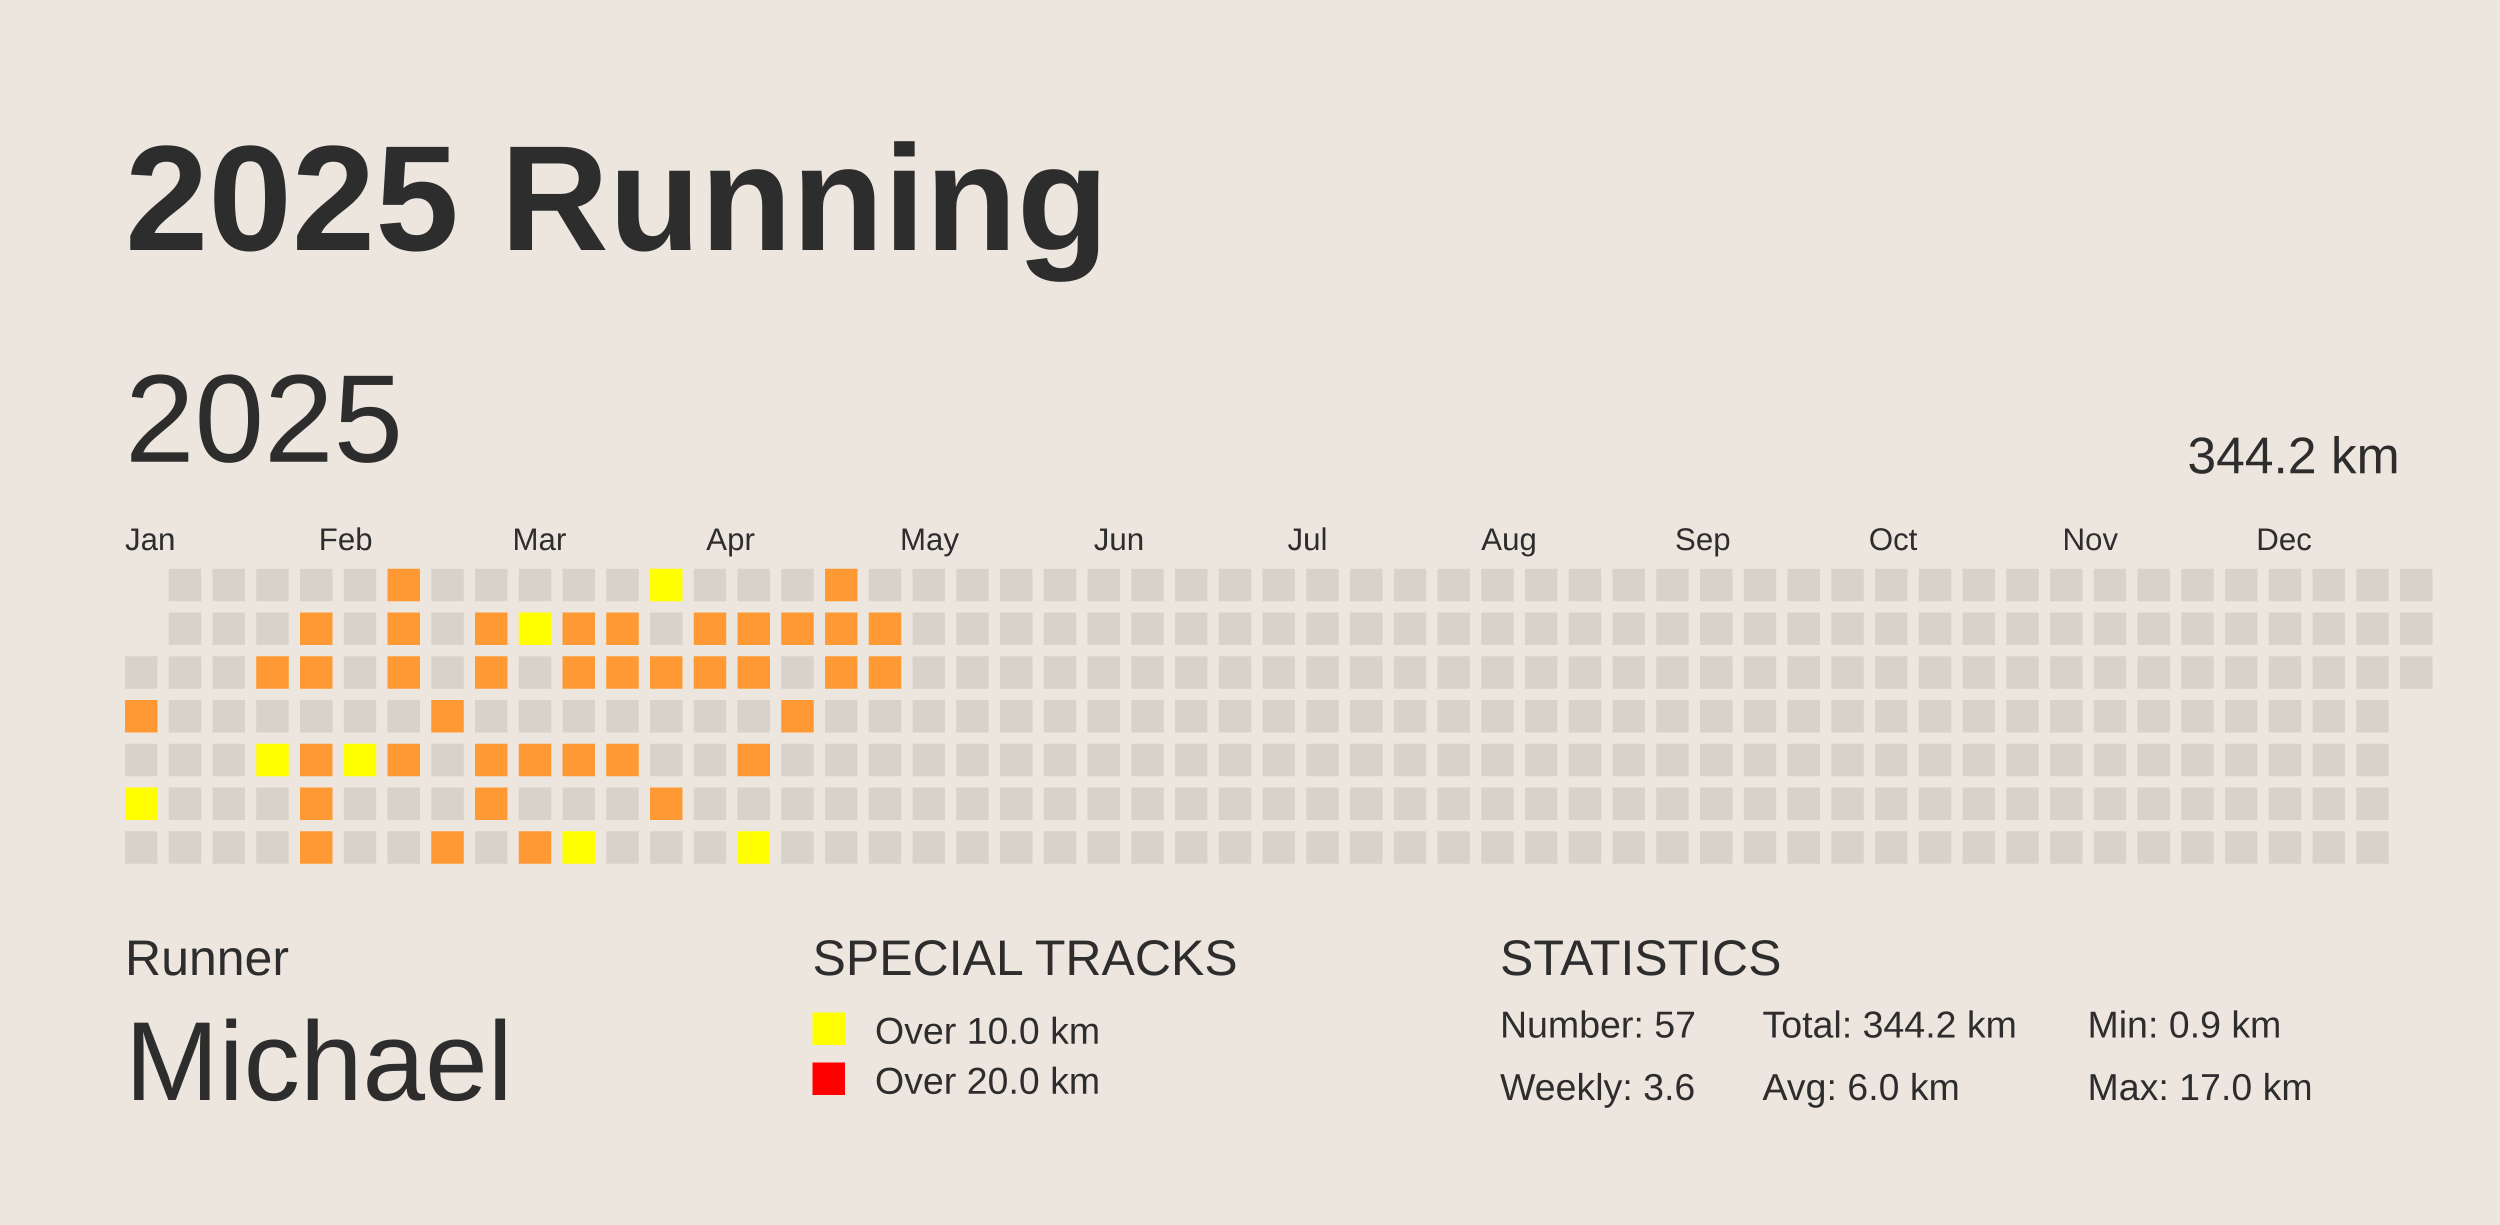
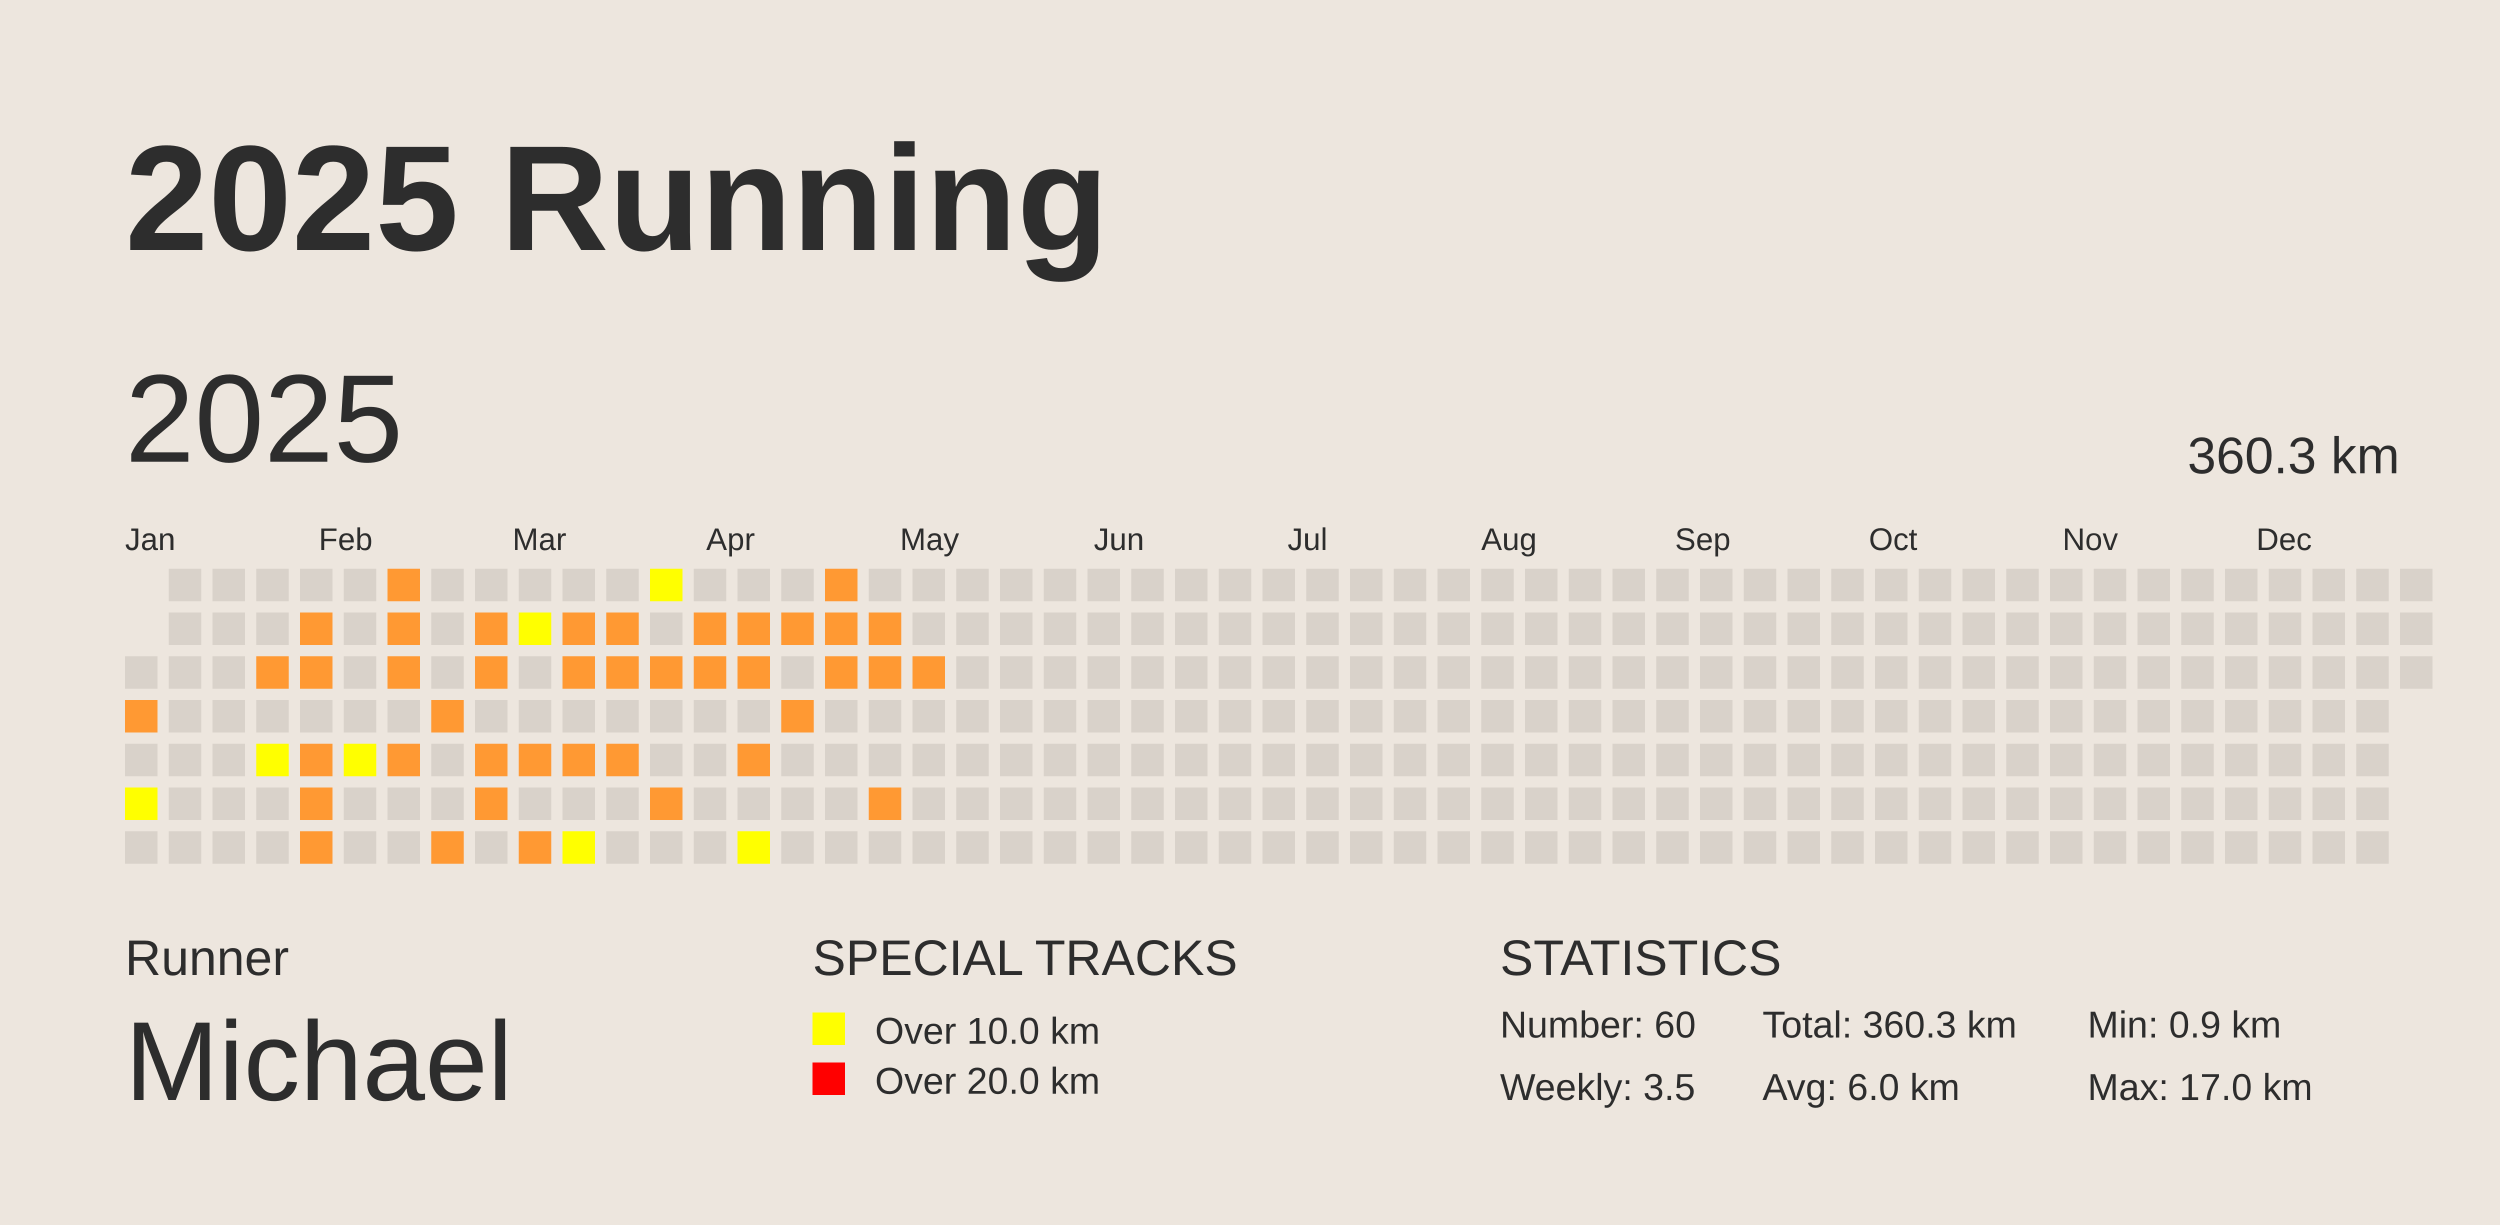
<svg xmlns="http://www.w3.org/2000/svg" baseProfile="full" height="98mm" version="1.1" viewBox="0,0,200,98" width="200mm">
  <defs />
  <rect fill="#EDE6DE" height="98" width="200" x="0" y="0" />
  <text fill="#2D2D2D" style="font-size:12px; font-family:Arial; font-weight:bold;" x="10" y="20">2025 Running</text>
  <text fill="#2D2D2D" style="font-size:4px; font-family:Arial" x="10" y="78">Runner</text>
  <text fill="#2D2D2D" style="font-size:9px; font-family:Arial" x="10" y="88">Michael</text>
  <text fill="#2D2D2D" style="font-size:4px; font-family:Arial" x="65" y="78">SPECIAL TRACKS</text>
  <rect fill="yellow" height="2.6" width="2.6" x="65" y="81" />
  <text fill="#2D2D2D" style="font-size:3px; font-family:Arial" x="70" y="83.5">Over 10.0 km</text>
  <rect fill="red" height="2.6" width="2.6" x="65" y="85" />
  <text fill="#2D2D2D" style="font-size:3px; font-family:Arial" x="70" y="87.5">Over 20.0 km</text>
  <text fill="#2D2D2D" style="font-size:4px; font-family:Arial" x="120" y="78">STATISTICS</text>
-   <text fill="#2D2D2D" style="font-size:3px; font-family:Arial" x="120" y="83">Number: 57</text>
-   <text fill="#2D2D2D" style="font-size:3px; font-family:Arial" x="120" y="88">Weekly: 3.6</text>
-   <text fill="#2D2D2D" style="font-size:3px; font-family:Arial" x="141" y="83">Total: 344.2 km</text>
+   <text fill="#2D2D2D" style="font-size:3px; font-family:Arial" x="120" y="83">Number: 60</text>
+   <text fill="#2D2D2D" style="font-size:3px; font-family:Arial" x="120" y="88">Weekly: 3.5</text>
+   <text fill="#2D2D2D" style="font-size:3px; font-family:Arial" x="141" y="83">Total: 360.3 km</text>
  <text fill="#2D2D2D" style="font-size:3px; font-family:Arial" x="141" y="88">Avg: 6.0 km</text>
  <text fill="#2D2D2D" style="font-size:3px; font-family:Arial" x="167" y="83">Min: 0.9 km</text>
  <text fill="#2D2D2D" style="font-size:3px; font-family:Arial" x="167" y="88">Max: 17.0 km</text>
  <text dominant-baseline="hanging" fill="#2D2D2D" style="font-size:10.0px; font-family:Arial;" x="10" y="30">2025</text>
-   <text dominant-baseline="hanging" fill="#2D2D2D" style="font-size:4.125px; font-family:Arial;" x="175" y="35">344.2 km</text>
+   <text dominant-baseline="hanging" fill="#2D2D2D" style="font-size:4.125px; font-family:Arial;" x="175" y="35">360.3 km</text>
  <text fill="#2D2D2D" style="font-size:2.5px; font-family:Arial" x="10.0" y="44">Jan</text>
  <text fill="#2D2D2D" style="font-size:2.5px; font-family:Arial" x="25.5" y="44">Feb</text>
  <text fill="#2D2D2D" style="font-size:2.5px; font-family:Arial" x="41.0" y="44">Mar</text>
  <text fill="#2D2D2D" style="font-size:2.5px; font-family:Arial" x="56.5" y="44">Apr</text>
  <text fill="#2D2D2D" style="font-size:2.5px; font-family:Arial" x="72.0" y="44">May</text>
  <text fill="#2D2D2D" style="font-size:2.5px; font-family:Arial" x="87.5" y="44">Jun</text>
  <text fill="#2D2D2D" style="font-size:2.5px; font-family:Arial" x="103.0" y="44">Jul</text>
  <text fill="#2D2D2D" style="font-size:2.5px; font-family:Arial" x="118.5" y="44">Aug</text>
  <text fill="#2D2D2D" style="font-size:2.5px; font-family:Arial" x="134.0" y="44">Sep</text>
  <text fill="#2D2D2D" style="font-size:2.5px; font-family:Arial" x="149.5" y="44">Oct</text>
  <text fill="#2D2D2D" style="font-size:2.5px; font-family:Arial" x="165.0" y="44">Nov</text>
  <text fill="#2D2D2D" style="font-size:2.5px; font-family:Arial" x="180.5" y="44">Dec</text>
  <rect fill="#D9D2CA" height="2.6" width="2.6" x="10.0" y="52.5" />
  <rect fill="#FF9933" height="2.6" width="2.6" x="10.0" y="56.0" />
  <rect fill="#D9D2CA" height="2.6" width="2.6" x="10.0" y="59.5" />
  <rect fill="yellow" height="2.6" width="2.6" x="10.0" y="63.0" />
  <rect fill="#D9D2CA" height="2.6" width="2.6" x="10.0" y="66.5" />
  <rect fill="#D9D2CA" height="2.6" width="2.6" x="13.5" y="45.5" />
  <rect fill="#D9D2CA" height="2.6" width="2.6" x="13.5" y="49.0" />
  <rect fill="#D9D2CA" height="2.6" width="2.6" x="13.5" y="52.5" />
  <rect fill="#D9D2CA" height="2.6" width="2.6" x="13.5" y="56.0" />
  <rect fill="#D9D2CA" height="2.6" width="2.6" x="13.5" y="59.5" />
  <rect fill="#D9D2CA" height="2.6" width="2.6" x="13.5" y="63.0" />
  <rect fill="#D9D2CA" height="2.6" width="2.6" x="13.5" y="66.5" />
  <rect fill="#D9D2CA" height="2.6" width="2.6" x="17.0" y="45.5" />
  <rect fill="#D9D2CA" height="2.6" width="2.6" x="17.0" y="49.0" />
  <rect fill="#D9D2CA" height="2.6" width="2.6" x="17.0" y="52.5" />
  <rect fill="#D9D2CA" height="2.6" width="2.6" x="17.0" y="56.0" />
  <rect fill="#D9D2CA" height="2.6" width="2.6" x="17.0" y="59.5" />
  <rect fill="#D9D2CA" height="2.6" width="2.6" x="17.0" y="63.0" />
  <rect fill="#D9D2CA" height="2.6" width="2.6" x="17.0" y="66.5" />
  <rect fill="#D9D2CA" height="2.6" width="2.6" x="20.5" y="45.5" />
  <rect fill="#D9D2CA" height="2.6" width="2.6" x="20.5" y="49.0" />
  <rect fill="#FF9933" height="2.6" width="2.6" x="20.5" y="52.5" />
  <rect fill="#D9D2CA" height="2.6" width="2.6" x="20.5" y="56.0" />
  <rect fill="yellow" height="2.6" width="2.6" x="20.5" y="59.5" />
  <rect fill="#D9D2CA" height="2.6" width="2.6" x="20.5" y="63.0" />
  <rect fill="#D9D2CA" height="2.6" width="2.6" x="20.5" y="66.5" />
  <rect fill="#D9D2CA" height="2.6" width="2.6" x="24.0" y="45.5" />
  <rect fill="#FF9933" height="2.6" width="2.6" x="24.0" y="49.0" />
  <rect fill="#FF9933" height="2.6" width="2.6" x="24.0" y="52.5" />
  <rect fill="#D9D2CA" height="2.6" width="2.6" x="24.0" y="56.0" />
  <rect fill="#FF9933" height="2.6" width="2.6" x="24.0" y="59.5" />
  <rect fill="#FF9933" height="2.6" width="2.6" x="24.0" y="63.0" />
  <rect fill="#FF9933" height="2.6" width="2.6" x="24.0" y="66.5" />
  <rect fill="#D9D2CA" height="2.6" width="2.6" x="27.5" y="45.5" />
  <rect fill="#D9D2CA" height="2.6" width="2.6" x="27.5" y="49.0" />
  <rect fill="#D9D2CA" height="2.6" width="2.6" x="27.5" y="52.5" />
  <rect fill="#D9D2CA" height="2.6" width="2.6" x="27.5" y="56.0" />
  <rect fill="yellow" height="2.6" width="2.6" x="27.5" y="59.5" />
  <rect fill="#D9D2CA" height="2.6" width="2.6" x="27.5" y="63.0" />
  <rect fill="#D9D2CA" height="2.6" width="2.6" x="27.5" y="66.5" />
  <rect fill="#FF9933" height="2.6" width="2.6" x="31.0" y="45.5" />
  <rect fill="#FF9933" height="2.6" width="2.6" x="31.0" y="49.0" />
  <rect fill="#FF9933" height="2.6" width="2.6" x="31.0" y="52.5" />
  <rect fill="#D9D2CA" height="2.6" width="2.6" x="31.0" y="56.0" />
  <rect fill="#FF9933" height="2.6" width="2.6" x="31.0" y="59.5" />
  <rect fill="#D9D2CA" height="2.6" width="2.6" x="31.0" y="63.0" />
  <rect fill="#D9D2CA" height="2.6" width="2.6" x="31.0" y="66.5" />
  <rect fill="#D9D2CA" height="2.6" width="2.6" x="34.5" y="45.5" />
  <rect fill="#D9D2CA" height="2.6" width="2.6" x="34.5" y="49.0" />
  <rect fill="#D9D2CA" height="2.6" width="2.6" x="34.5" y="52.5" />
  <rect fill="#FF9933" height="2.6" width="2.6" x="34.5" y="56.0" />
  <rect fill="#D9D2CA" height="2.6" width="2.6" x="34.5" y="59.5" />
  <rect fill="#D9D2CA" height="2.6" width="2.6" x="34.5" y="63.0" />
  <rect fill="#FF9933" height="2.6" width="2.6" x="34.5" y="66.5" />
  <rect fill="#D9D2CA" height="2.6" width="2.6" x="38.0" y="45.5" />
  <rect fill="#FF9933" height="2.6" width="2.6" x="38.0" y="49.0" />
  <rect fill="#FF9933" height="2.6" width="2.6" x="38.0" y="52.5" />
  <rect fill="#D9D2CA" height="2.6" width="2.6" x="38.0" y="56.0" />
  <rect fill="#FF9933" height="2.6" width="2.6" x="38.0" y="59.5" />
  <rect fill="#FF9933" height="2.6" width="2.6" x="38.0" y="63.0" />
  <rect fill="#D9D2CA" height="2.6" width="2.6" x="38.0" y="66.5" />
  <rect fill="#D9D2CA" height="2.6" width="2.6" x="41.5" y="45.5" />
  <rect fill="yellow" height="2.6" width="2.6" x="41.5" y="49.0" />
  <rect fill="#D9D2CA" height="2.6" width="2.6" x="41.5" y="52.5" />
  <rect fill="#D9D2CA" height="2.6" width="2.6" x="41.5" y="56.0" />
  <rect fill="#FF9933" height="2.6" width="2.6" x="41.5" y="59.5" />
  <rect fill="#D9D2CA" height="2.6" width="2.6" x="41.5" y="63.0" />
  <rect fill="#FF9933" height="2.6" width="2.6" x="41.5" y="66.5" />
  <rect fill="#D9D2CA" height="2.6" width="2.6" x="45.0" y="45.5" />
  <rect fill="#FF9933" height="2.6" width="2.6" x="45.0" y="49.0" />
  <rect fill="#FF9933" height="2.6" width="2.6" x="45.0" y="52.5" />
  <rect fill="#D9D2CA" height="2.6" width="2.6" x="45.0" y="56.0" />
  <rect fill="#FF9933" height="2.6" width="2.6" x="45.0" y="59.5" />
  <rect fill="#D9D2CA" height="2.6" width="2.6" x="45.0" y="63.0" />
  <rect fill="yellow" height="2.6" width="2.6" x="45.0" y="66.5" />
  <rect fill="#D9D2CA" height="2.6" width="2.6" x="48.5" y="45.5" />
  <rect fill="#FF9933" height="2.6" width="2.6" x="48.5" y="49.0" />
  <rect fill="#FF9933" height="2.6" width="2.6" x="48.5" y="52.5" />
  <rect fill="#D9D2CA" height="2.6" width="2.6" x="48.5" y="56.0" />
  <rect fill="#FF9933" height="2.6" width="2.6" x="48.5" y="59.5" />
  <rect fill="#D9D2CA" height="2.6" width="2.6" x="48.5" y="63.0" />
  <rect fill="#D9D2CA" height="2.6" width="2.6" x="48.5" y="66.5" />
  <rect fill="yellow" height="2.6" width="2.6" x="52.0" y="45.5" />
  <rect fill="#D9D2CA" height="2.6" width="2.6" x="52.0" y="49.0" />
  <rect fill="#FF9933" height="2.6" width="2.6" x="52.0" y="52.5" />
  <rect fill="#D9D2CA" height="2.6" width="2.6" x="52.0" y="56.0" />
  <rect fill="#D9D2CA" height="2.6" width="2.6" x="52.0" y="59.5" />
  <rect fill="#FF9933" height="2.6" width="2.6" x="52.0" y="63.0" />
  <rect fill="#D9D2CA" height="2.6" width="2.6" x="52.0" y="66.5" />
  <rect fill="#D9D2CA" height="2.6" width="2.6" x="55.5" y="45.5" />
  <rect fill="#FF9933" height="2.6" width="2.6" x="55.5" y="49.0" />
  <rect fill="#FF9933" height="2.6" width="2.6" x="55.5" y="52.5" />
  <rect fill="#D9D2CA" height="2.6" width="2.6" x="55.5" y="56.0" />
  <rect fill="#D9D2CA" height="2.6" width="2.6" x="55.5" y="59.5" />
  <rect fill="#D9D2CA" height="2.6" width="2.6" x="55.5" y="63.0" />
  <rect fill="#D9D2CA" height="2.6" width="2.6" x="55.5" y="66.5" />
  <rect fill="#D9D2CA" height="2.6" width="2.6" x="59.0" y="45.5" />
  <rect fill="#FF9933" height="2.6" width="2.6" x="59.0" y="49.0" />
  <rect fill="#FF9933" height="2.6" width="2.6" x="59.0" y="52.5" />
  <rect fill="#D9D2CA" height="2.6" width="2.6" x="59.0" y="56.0" />
  <rect fill="#FF9933" height="2.6" width="2.6" x="59.0" y="59.5" />
  <rect fill="#D9D2CA" height="2.6" width="2.6" x="59.0" y="63.0" />
  <rect fill="yellow" height="2.6" width="2.6" x="59.0" y="66.5" />
  <rect fill="#D9D2CA" height="2.6" width="2.6" x="62.5" y="45.5" />
  <rect fill="#FF9933" height="2.6" width="2.6" x="62.5" y="49.0" />
  <rect fill="#D9D2CA" height="2.6" width="2.6" x="62.5" y="52.5" />
  <rect fill="#FF9933" height="2.6" width="2.6" x="62.5" y="56.0" />
  <rect fill="#D9D2CA" height="2.6" width="2.6" x="62.5" y="59.5" />
  <rect fill="#D9D2CA" height="2.6" width="2.6" x="62.5" y="63.0" />
  <rect fill="#D9D2CA" height="2.6" width="2.6" x="62.5" y="66.5" />
  <rect fill="#FF9933" height="2.6" width="2.6" x="66.0" y="45.5" />
  <rect fill="#FF9933" height="2.6" width="2.6" x="66.0" y="49.0" />
  <rect fill="#FF9933" height="2.6" width="2.6" x="66.0" y="52.5" />
  <rect fill="#D9D2CA" height="2.6" width="2.6" x="66.0" y="56.0" />
  <rect fill="#D9D2CA" height="2.6" width="2.6" x="66.0" y="59.5" />
  <rect fill="#D9D2CA" height="2.6" width="2.6" x="66.0" y="63.0" />
  <rect fill="#D9D2CA" height="2.6" width="2.6" x="66.0" y="66.5" />
  <rect fill="#D9D2CA" height="2.6" width="2.6" x="69.5" y="45.5" />
  <rect fill="#FF9933" height="2.6" width="2.6" x="69.5" y="49.0" />
  <rect fill="#FF9933" height="2.6" width="2.6" x="69.5" y="52.5" />
  <rect fill="#D9D2CA" height="2.6" width="2.6" x="69.5" y="56.0" />
  <rect fill="#D9D2CA" height="2.6" width="2.6" x="69.5" y="59.5" />
-   <rect fill="#D9D2CA" height="2.6" width="2.6" x="69.5" y="63.0" />
+   <rect fill="#FF9933" height="2.6" width="2.6" x="69.5" y="63.0" />
  <rect fill="#D9D2CA" height="2.6" width="2.6" x="69.5" y="66.5" />
  <rect fill="#D9D2CA" height="2.6" width="2.6" x="73.0" y="45.5" />
  <rect fill="#D9D2CA" height="2.6" width="2.6" x="73.0" y="49.0" />
-   <rect fill="#D9D2CA" height="2.6" width="2.6" x="73.0" y="52.5" />
+   <rect fill="#FF9933" height="2.6" width="2.6" x="73.0" y="52.5" />
  <rect fill="#D9D2CA" height="2.6" width="2.6" x="73.0" y="56.0" />
  <rect fill="#D9D2CA" height="2.6" width="2.6" x="73.0" y="59.5" />
  <rect fill="#D9D2CA" height="2.6" width="2.6" x="73.0" y="63.0" />
  <rect fill="#D9D2CA" height="2.6" width="2.6" x="73.0" y="66.5" />
  <rect fill="#D9D2CA" height="2.6" width="2.6" x="76.5" y="45.5" />
  <rect fill="#D9D2CA" height="2.6" width="2.6" x="76.5" y="49.0" />
  <rect fill="#D9D2CA" height="2.6" width="2.6" x="76.5" y="52.5" />
  <rect fill="#D9D2CA" height="2.6" width="2.6" x="76.5" y="56.0" />
  <rect fill="#D9D2CA" height="2.6" width="2.6" x="76.5" y="59.5" />
  <rect fill="#D9D2CA" height="2.6" width="2.6" x="76.5" y="63.0" />
  <rect fill="#D9D2CA" height="2.6" width="2.6" x="76.5" y="66.5" />
  <rect fill="#D9D2CA" height="2.6" width="2.6" x="80.0" y="45.5" />
  <rect fill="#D9D2CA" height="2.6" width="2.6" x="80.0" y="49.0" />
  <rect fill="#D9D2CA" height="2.6" width="2.6" x="80.0" y="52.5" />
  <rect fill="#D9D2CA" height="2.6" width="2.6" x="80.0" y="56.0" />
  <rect fill="#D9D2CA" height="2.6" width="2.6" x="80.0" y="59.5" />
  <rect fill="#D9D2CA" height="2.6" width="2.6" x="80.0" y="63.0" />
  <rect fill="#D9D2CA" height="2.6" width="2.6" x="80.0" y="66.5" />
  <rect fill="#D9D2CA" height="2.6" width="2.6" x="83.5" y="45.5" />
  <rect fill="#D9D2CA" height="2.6" width="2.6" x="83.5" y="49.0" />
  <rect fill="#D9D2CA" height="2.6" width="2.6" x="83.5" y="52.5" />
  <rect fill="#D9D2CA" height="2.6" width="2.6" x="83.5" y="56.0" />
  <rect fill="#D9D2CA" height="2.6" width="2.6" x="83.5" y="59.5" />
  <rect fill="#D9D2CA" height="2.6" width="2.6" x="83.5" y="63.0" />
  <rect fill="#D9D2CA" height="2.6" width="2.6" x="83.5" y="66.5" />
  <rect fill="#D9D2CA" height="2.6" width="2.6" x="87.0" y="45.5" />
  <rect fill="#D9D2CA" height="2.6" width="2.6" x="87.0" y="49.0" />
  <rect fill="#D9D2CA" height="2.6" width="2.6" x="87.0" y="52.5" />
  <rect fill="#D9D2CA" height="2.6" width="2.6" x="87.0" y="56.0" />
  <rect fill="#D9D2CA" height="2.6" width="2.6" x="87.0" y="59.5" />
  <rect fill="#D9D2CA" height="2.6" width="2.6" x="87.0" y="63.0" />
  <rect fill="#D9D2CA" height="2.6" width="2.6" x="87.0" y="66.5" />
  <rect fill="#D9D2CA" height="2.6" width="2.6" x="90.5" y="45.5" />
  <rect fill="#D9D2CA" height="2.6" width="2.6" x="90.5" y="49.0" />
  <rect fill="#D9D2CA" height="2.6" width="2.6" x="90.5" y="52.5" />
  <rect fill="#D9D2CA" height="2.6" width="2.6" x="90.5" y="56.0" />
  <rect fill="#D9D2CA" height="2.6" width="2.6" x="90.5" y="59.5" />
  <rect fill="#D9D2CA" height="2.6" width="2.6" x="90.5" y="63.0" />
  <rect fill="#D9D2CA" height="2.6" width="2.6" x="90.5" y="66.5" />
  <rect fill="#D9D2CA" height="2.6" width="2.6" x="94.0" y="45.5" />
  <rect fill="#D9D2CA" height="2.6" width="2.6" x="94.0" y="49.0" />
  <rect fill="#D9D2CA" height="2.6" width="2.6" x="94.0" y="52.5" />
  <rect fill="#D9D2CA" height="2.6" width="2.6" x="94.0" y="56.0" />
  <rect fill="#D9D2CA" height="2.6" width="2.6" x="94.0" y="59.5" />
  <rect fill="#D9D2CA" height="2.6" width="2.6" x="94.0" y="63.0" />
  <rect fill="#D9D2CA" height="2.6" width="2.6" x="94.0" y="66.5" />
  <rect fill="#D9D2CA" height="2.6" width="2.6" x="97.5" y="45.5" />
  <rect fill="#D9D2CA" height="2.6" width="2.6" x="97.5" y="49.0" />
  <rect fill="#D9D2CA" height="2.6" width="2.6" x="97.5" y="52.5" />
  <rect fill="#D9D2CA" height="2.6" width="2.6" x="97.5" y="56.0" />
  <rect fill="#D9D2CA" height="2.6" width="2.6" x="97.5" y="59.5" />
  <rect fill="#D9D2CA" height="2.6" width="2.6" x="97.5" y="63.0" />
  <rect fill="#D9D2CA" height="2.6" width="2.6" x="97.5" y="66.5" />
  <rect fill="#D9D2CA" height="2.6" width="2.6" x="101.0" y="45.5" />
  <rect fill="#D9D2CA" height="2.6" width="2.6" x="101.0" y="49.0" />
  <rect fill="#D9D2CA" height="2.6" width="2.6" x="101.0" y="52.5" />
  <rect fill="#D9D2CA" height="2.6" width="2.6" x="101.0" y="56.0" />
  <rect fill="#D9D2CA" height="2.6" width="2.6" x="101.0" y="59.5" />
  <rect fill="#D9D2CA" height="2.6" width="2.6" x="101.0" y="63.0" />
  <rect fill="#D9D2CA" height="2.6" width="2.6" x="101.0" y="66.5" />
  <rect fill="#D9D2CA" height="2.6" width="2.6" x="104.5" y="45.5" />
  <rect fill="#D9D2CA" height="2.6" width="2.6" x="104.5" y="49.0" />
  <rect fill="#D9D2CA" height="2.6" width="2.6" x="104.5" y="52.5" />
  <rect fill="#D9D2CA" height="2.6" width="2.6" x="104.5" y="56.0" />
  <rect fill="#D9D2CA" height="2.6" width="2.6" x="104.5" y="59.5" />
  <rect fill="#D9D2CA" height="2.6" width="2.6" x="104.5" y="63.0" />
  <rect fill="#D9D2CA" height="2.6" width="2.6" x="104.5" y="66.5" />
  <rect fill="#D9D2CA" height="2.6" width="2.6" x="108.0" y="45.5" />
  <rect fill="#D9D2CA" height="2.6" width="2.6" x="108.0" y="49.0" />
  <rect fill="#D9D2CA" height="2.6" width="2.6" x="108.0" y="52.5" />
  <rect fill="#D9D2CA" height="2.6" width="2.6" x="108.0" y="56.0" />
  <rect fill="#D9D2CA" height="2.6" width="2.6" x="108.0" y="59.5" />
  <rect fill="#D9D2CA" height="2.6" width="2.6" x="108.0" y="63.0" />
  <rect fill="#D9D2CA" height="2.6" width="2.6" x="108.0" y="66.5" />
  <rect fill="#D9D2CA" height="2.6" width="2.6" x="111.5" y="45.5" />
  <rect fill="#D9D2CA" height="2.6" width="2.6" x="111.5" y="49.0" />
  <rect fill="#D9D2CA" height="2.6" width="2.6" x="111.5" y="52.5" />
  <rect fill="#D9D2CA" height="2.6" width="2.6" x="111.5" y="56.0" />
  <rect fill="#D9D2CA" height="2.6" width="2.6" x="111.5" y="59.5" />
  <rect fill="#D9D2CA" height="2.6" width="2.6" x="111.5" y="63.0" />
  <rect fill="#D9D2CA" height="2.6" width="2.6" x="111.5" y="66.5" />
  <rect fill="#D9D2CA" height="2.6" width="2.6" x="115.0" y="45.5" />
  <rect fill="#D9D2CA" height="2.6" width="2.6" x="115.0" y="49.0" />
  <rect fill="#D9D2CA" height="2.6" width="2.6" x="115.0" y="52.5" />
  <rect fill="#D9D2CA" height="2.6" width="2.6" x="115.0" y="56.0" />
  <rect fill="#D9D2CA" height="2.6" width="2.6" x="115.0" y="59.5" />
  <rect fill="#D9D2CA" height="2.6" width="2.6" x="115.0" y="63.0" />
  <rect fill="#D9D2CA" height="2.6" width="2.6" x="115.0" y="66.5" />
  <rect fill="#D9D2CA" height="2.6" width="2.6" x="118.5" y="45.5" />
  <rect fill="#D9D2CA" height="2.6" width="2.6" x="118.5" y="49.0" />
  <rect fill="#D9D2CA" height="2.6" width="2.6" x="118.5" y="52.5" />
  <rect fill="#D9D2CA" height="2.6" width="2.6" x="118.5" y="56.0" />
  <rect fill="#D9D2CA" height="2.6" width="2.6" x="118.5" y="59.5" />
  <rect fill="#D9D2CA" height="2.6" width="2.6" x="118.5" y="63.0" />
  <rect fill="#D9D2CA" height="2.6" width="2.6" x="118.5" y="66.5" />
  <rect fill="#D9D2CA" height="2.6" width="2.6" x="122.0" y="45.5" />
  <rect fill="#D9D2CA" height="2.6" width="2.6" x="122.0" y="49.0" />
  <rect fill="#D9D2CA" height="2.6" width="2.6" x="122.0" y="52.5" />
  <rect fill="#D9D2CA" height="2.6" width="2.6" x="122.0" y="56.0" />
  <rect fill="#D9D2CA" height="2.6" width="2.6" x="122.0" y="59.5" />
  <rect fill="#D9D2CA" height="2.6" width="2.6" x="122.0" y="63.0" />
  <rect fill="#D9D2CA" height="2.6" width="2.6" x="122.0" y="66.5" />
  <rect fill="#D9D2CA" height="2.6" width="2.6" x="125.5" y="45.5" />
  <rect fill="#D9D2CA" height="2.6" width="2.6" x="125.5" y="49.0" />
  <rect fill="#D9D2CA" height="2.6" width="2.6" x="125.5" y="52.5" />
  <rect fill="#D9D2CA" height="2.6" width="2.6" x="125.5" y="56.0" />
  <rect fill="#D9D2CA" height="2.6" width="2.6" x="125.5" y="59.5" />
  <rect fill="#D9D2CA" height="2.6" width="2.6" x="125.5" y="63.0" />
  <rect fill="#D9D2CA" height="2.6" width="2.6" x="125.5" y="66.5" />
  <rect fill="#D9D2CA" height="2.6" width="2.6" x="129.0" y="45.5" />
  <rect fill="#D9D2CA" height="2.6" width="2.6" x="129.0" y="49.0" />
  <rect fill="#D9D2CA" height="2.6" width="2.6" x="129.0" y="52.5" />
  <rect fill="#D9D2CA" height="2.6" width="2.6" x="129.0" y="56.0" />
  <rect fill="#D9D2CA" height="2.6" width="2.6" x="129.0" y="59.5" />
  <rect fill="#D9D2CA" height="2.6" width="2.6" x="129.0" y="63.0" />
  <rect fill="#D9D2CA" height="2.6" width="2.6" x="129.0" y="66.5" />
  <rect fill="#D9D2CA" height="2.6" width="2.6" x="132.5" y="45.5" />
  <rect fill="#D9D2CA" height="2.6" width="2.6" x="132.5" y="49.0" />
  <rect fill="#D9D2CA" height="2.6" width="2.6" x="132.5" y="52.5" />
  <rect fill="#D9D2CA" height="2.6" width="2.6" x="132.5" y="56.0" />
  <rect fill="#D9D2CA" height="2.6" width="2.6" x="132.5" y="59.5" />
  <rect fill="#D9D2CA" height="2.6" width="2.6" x="132.5" y="63.0" />
  <rect fill="#D9D2CA" height="2.6" width="2.6" x="132.5" y="66.5" />
  <rect fill="#D9D2CA" height="2.6" width="2.6" x="136.0" y="45.5" />
  <rect fill="#D9D2CA" height="2.6" width="2.6" x="136.0" y="49.0" />
  <rect fill="#D9D2CA" height="2.6" width="2.6" x="136.0" y="52.5" />
  <rect fill="#D9D2CA" height="2.6" width="2.6" x="136.0" y="56.0" />
  <rect fill="#D9D2CA" height="2.6" width="2.6" x="136.0" y="59.5" />
  <rect fill="#D9D2CA" height="2.6" width="2.6" x="136.0" y="63.0" />
  <rect fill="#D9D2CA" height="2.6" width="2.6" x="136.0" y="66.5" />
  <rect fill="#D9D2CA" height="2.6" width="2.6" x="139.5" y="45.5" />
  <rect fill="#D9D2CA" height="2.6" width="2.6" x="139.5" y="49.0" />
  <rect fill="#D9D2CA" height="2.6" width="2.6" x="139.5" y="52.5" />
  <rect fill="#D9D2CA" height="2.6" width="2.6" x="139.5" y="56.0" />
  <rect fill="#D9D2CA" height="2.6" width="2.6" x="139.5" y="59.5" />
  <rect fill="#D9D2CA" height="2.6" width="2.6" x="139.5" y="63.0" />
  <rect fill="#D9D2CA" height="2.6" width="2.6" x="139.5" y="66.5" />
  <rect fill="#D9D2CA" height="2.6" width="2.6" x="143.0" y="45.5" />
  <rect fill="#D9D2CA" height="2.6" width="2.6" x="143.0" y="49.0" />
  <rect fill="#D9D2CA" height="2.6" width="2.6" x="143.0" y="52.5" />
  <rect fill="#D9D2CA" height="2.6" width="2.6" x="143.0" y="56.0" />
  <rect fill="#D9D2CA" height="2.6" width="2.6" x="143.0" y="59.5" />
  <rect fill="#D9D2CA" height="2.6" width="2.6" x="143.0" y="63.0" />
  <rect fill="#D9D2CA" height="2.6" width="2.6" x="143.0" y="66.5" />
  <rect fill="#D9D2CA" height="2.6" width="2.6" x="146.5" y="45.5" />
  <rect fill="#D9D2CA" height="2.6" width="2.6" x="146.5" y="49.0" />
  <rect fill="#D9D2CA" height="2.6" width="2.6" x="146.5" y="52.5" />
  <rect fill="#D9D2CA" height="2.6" width="2.6" x="146.5" y="56.0" />
  <rect fill="#D9D2CA" height="2.6" width="2.6" x="146.5" y="59.5" />
  <rect fill="#D9D2CA" height="2.6" width="2.6" x="146.5" y="63.0" />
  <rect fill="#D9D2CA" height="2.6" width="2.6" x="146.5" y="66.5" />
  <rect fill="#D9D2CA" height="2.6" width="2.6" x="150.0" y="45.5" />
  <rect fill="#D9D2CA" height="2.6" width="2.6" x="150.0" y="49.0" />
  <rect fill="#D9D2CA" height="2.6" width="2.6" x="150.0" y="52.5" />
  <rect fill="#D9D2CA" height="2.6" width="2.6" x="150.0" y="56.0" />
  <rect fill="#D9D2CA" height="2.6" width="2.6" x="150.0" y="59.5" />
  <rect fill="#D9D2CA" height="2.6" width="2.6" x="150.0" y="63.0" />
  <rect fill="#D9D2CA" height="2.6" width="2.6" x="150.0" y="66.5" />
  <rect fill="#D9D2CA" height="2.6" width="2.6" x="153.5" y="45.5" />
  <rect fill="#D9D2CA" height="2.6" width="2.6" x="153.5" y="49.0" />
  <rect fill="#D9D2CA" height="2.6" width="2.6" x="153.5" y="52.5" />
  <rect fill="#D9D2CA" height="2.6" width="2.6" x="153.5" y="56.0" />
  <rect fill="#D9D2CA" height="2.6" width="2.6" x="153.5" y="59.5" />
  <rect fill="#D9D2CA" height="2.6" width="2.6" x="153.5" y="63.0" />
  <rect fill="#D9D2CA" height="2.6" width="2.6" x="153.5" y="66.5" />
  <rect fill="#D9D2CA" height="2.6" width="2.6" x="157.0" y="45.5" />
  <rect fill="#D9D2CA" height="2.6" width="2.6" x="157.0" y="49.0" />
  <rect fill="#D9D2CA" height="2.6" width="2.6" x="157.0" y="52.5" />
  <rect fill="#D9D2CA" height="2.6" width="2.6" x="157.0" y="56.0" />
  <rect fill="#D9D2CA" height="2.6" width="2.6" x="157.0" y="59.5" />
  <rect fill="#D9D2CA" height="2.6" width="2.6" x="157.0" y="63.0" />
  <rect fill="#D9D2CA" height="2.6" width="2.6" x="157.0" y="66.5" />
  <rect fill="#D9D2CA" height="2.6" width="2.6" x="160.5" y="45.5" />
  <rect fill="#D9D2CA" height="2.6" width="2.6" x="160.5" y="49.0" />
  <rect fill="#D9D2CA" height="2.6" width="2.6" x="160.5" y="52.5" />
  <rect fill="#D9D2CA" height="2.6" width="2.6" x="160.5" y="56.0" />
  <rect fill="#D9D2CA" height="2.6" width="2.6" x="160.5" y="59.5" />
  <rect fill="#D9D2CA" height="2.6" width="2.6" x="160.5" y="63.0" />
  <rect fill="#D9D2CA" height="2.6" width="2.6" x="160.5" y="66.5" />
  <rect fill="#D9D2CA" height="2.6" width="2.6" x="164.0" y="45.5" />
  <rect fill="#D9D2CA" height="2.6" width="2.6" x="164.0" y="49.0" />
  <rect fill="#D9D2CA" height="2.6" width="2.6" x="164.0" y="52.5" />
  <rect fill="#D9D2CA" height="2.6" width="2.6" x="164.0" y="56.0" />
  <rect fill="#D9D2CA" height="2.6" width="2.6" x="164.0" y="59.5" />
  <rect fill="#D9D2CA" height="2.6" width="2.6" x="164.0" y="63.0" />
  <rect fill="#D9D2CA" height="2.6" width="2.6" x="164.0" y="66.5" />
  <rect fill="#D9D2CA" height="2.6" width="2.6" x="167.5" y="45.5" />
  <rect fill="#D9D2CA" height="2.6" width="2.6" x="167.5" y="49.0" />
  <rect fill="#D9D2CA" height="2.6" width="2.6" x="167.5" y="52.5" />
  <rect fill="#D9D2CA" height="2.6" width="2.6" x="167.5" y="56.0" />
  <rect fill="#D9D2CA" height="2.6" width="2.6" x="167.5" y="59.5" />
  <rect fill="#D9D2CA" height="2.6" width="2.6" x="167.5" y="63.0" />
  <rect fill="#D9D2CA" height="2.6" width="2.6" x="167.5" y="66.5" />
  <rect fill="#D9D2CA" height="2.6" width="2.6" x="171.0" y="45.5" />
  <rect fill="#D9D2CA" height="2.6" width="2.6" x="171.0" y="49.0" />
  <rect fill="#D9D2CA" height="2.6" width="2.6" x="171.0" y="52.5" />
  <rect fill="#D9D2CA" height="2.6" width="2.6" x="171.0" y="56.0" />
  <rect fill="#D9D2CA" height="2.6" width="2.6" x="171.0" y="59.5" />
  <rect fill="#D9D2CA" height="2.6" width="2.6" x="171.0" y="63.0" />
  <rect fill="#D9D2CA" height="2.6" width="2.6" x="171.0" y="66.5" />
  <rect fill="#D9D2CA" height="2.6" width="2.6" x="174.5" y="45.5" />
  <rect fill="#D9D2CA" height="2.6" width="2.6" x="174.5" y="49.0" />
  <rect fill="#D9D2CA" height="2.6" width="2.6" x="174.5" y="52.5" />
  <rect fill="#D9D2CA" height="2.6" width="2.6" x="174.5" y="56.0" />
  <rect fill="#D9D2CA" height="2.6" width="2.6" x="174.5" y="59.5" />
  <rect fill="#D9D2CA" height="2.6" width="2.6" x="174.5" y="63.0" />
  <rect fill="#D9D2CA" height="2.6" width="2.6" x="174.5" y="66.5" />
  <rect fill="#D9D2CA" height="2.6" width="2.6" x="178.0" y="45.5" />
  <rect fill="#D9D2CA" height="2.6" width="2.6" x="178.0" y="49.0" />
  <rect fill="#D9D2CA" height="2.6" width="2.6" x="178.0" y="52.5" />
  <rect fill="#D9D2CA" height="2.6" width="2.6" x="178.0" y="56.0" />
  <rect fill="#D9D2CA" height="2.6" width="2.6" x="178.0" y="59.5" />
  <rect fill="#D9D2CA" height="2.6" width="2.6" x="178.0" y="63.0" />
  <rect fill="#D9D2CA" height="2.6" width="2.6" x="178.0" y="66.5" />
  <rect fill="#D9D2CA" height="2.6" width="2.6" x="181.5" y="45.5" />
  <rect fill="#D9D2CA" height="2.6" width="2.6" x="181.5" y="49.0" />
  <rect fill="#D9D2CA" height="2.6" width="2.6" x="181.5" y="52.5" />
  <rect fill="#D9D2CA" height="2.6" width="2.6" x="181.5" y="56.0" />
  <rect fill="#D9D2CA" height="2.6" width="2.6" x="181.5" y="59.5" />
  <rect fill="#D9D2CA" height="2.6" width="2.6" x="181.5" y="63.0" />
  <rect fill="#D9D2CA" height="2.6" width="2.6" x="181.5" y="66.5" />
  <rect fill="#D9D2CA" height="2.6" width="2.6" x="185.0" y="45.5" />
  <rect fill="#D9D2CA" height="2.6" width="2.6" x="185.0" y="49.0" />
  <rect fill="#D9D2CA" height="2.6" width="2.6" x="185.0" y="52.5" />
  <rect fill="#D9D2CA" height="2.6" width="2.6" x="185.0" y="56.0" />
  <rect fill="#D9D2CA" height="2.6" width="2.6" x="185.0" y="59.5" />
  <rect fill="#D9D2CA" height="2.6" width="2.6" x="185.0" y="63.0" />
  <rect fill="#D9D2CA" height="2.6" width="2.6" x="185.0" y="66.5" />
  <rect fill="#D9D2CA" height="2.6" width="2.6" x="188.5" y="45.5" />
  <rect fill="#D9D2CA" height="2.6" width="2.6" x="188.5" y="49.0" />
  <rect fill="#D9D2CA" height="2.6" width="2.6" x="188.5" y="52.5" />
  <rect fill="#D9D2CA" height="2.6" width="2.6" x="188.5" y="56.0" />
  <rect fill="#D9D2CA" height="2.6" width="2.6" x="188.5" y="59.5" />
  <rect fill="#D9D2CA" height="2.6" width="2.6" x="188.5" y="63.0" />
  <rect fill="#D9D2CA" height="2.6" width="2.6" x="188.5" y="66.5" />
  <rect fill="#D9D2CA" height="2.6" width="2.6" x="192.0" y="45.5" />
  <rect fill="#D9D2CA" height="2.6" width="2.6" x="192.0" y="49.0" />
  <rect fill="#D9D2CA" height="2.6" width="2.6" x="192.0" y="52.5" />
</svg>
